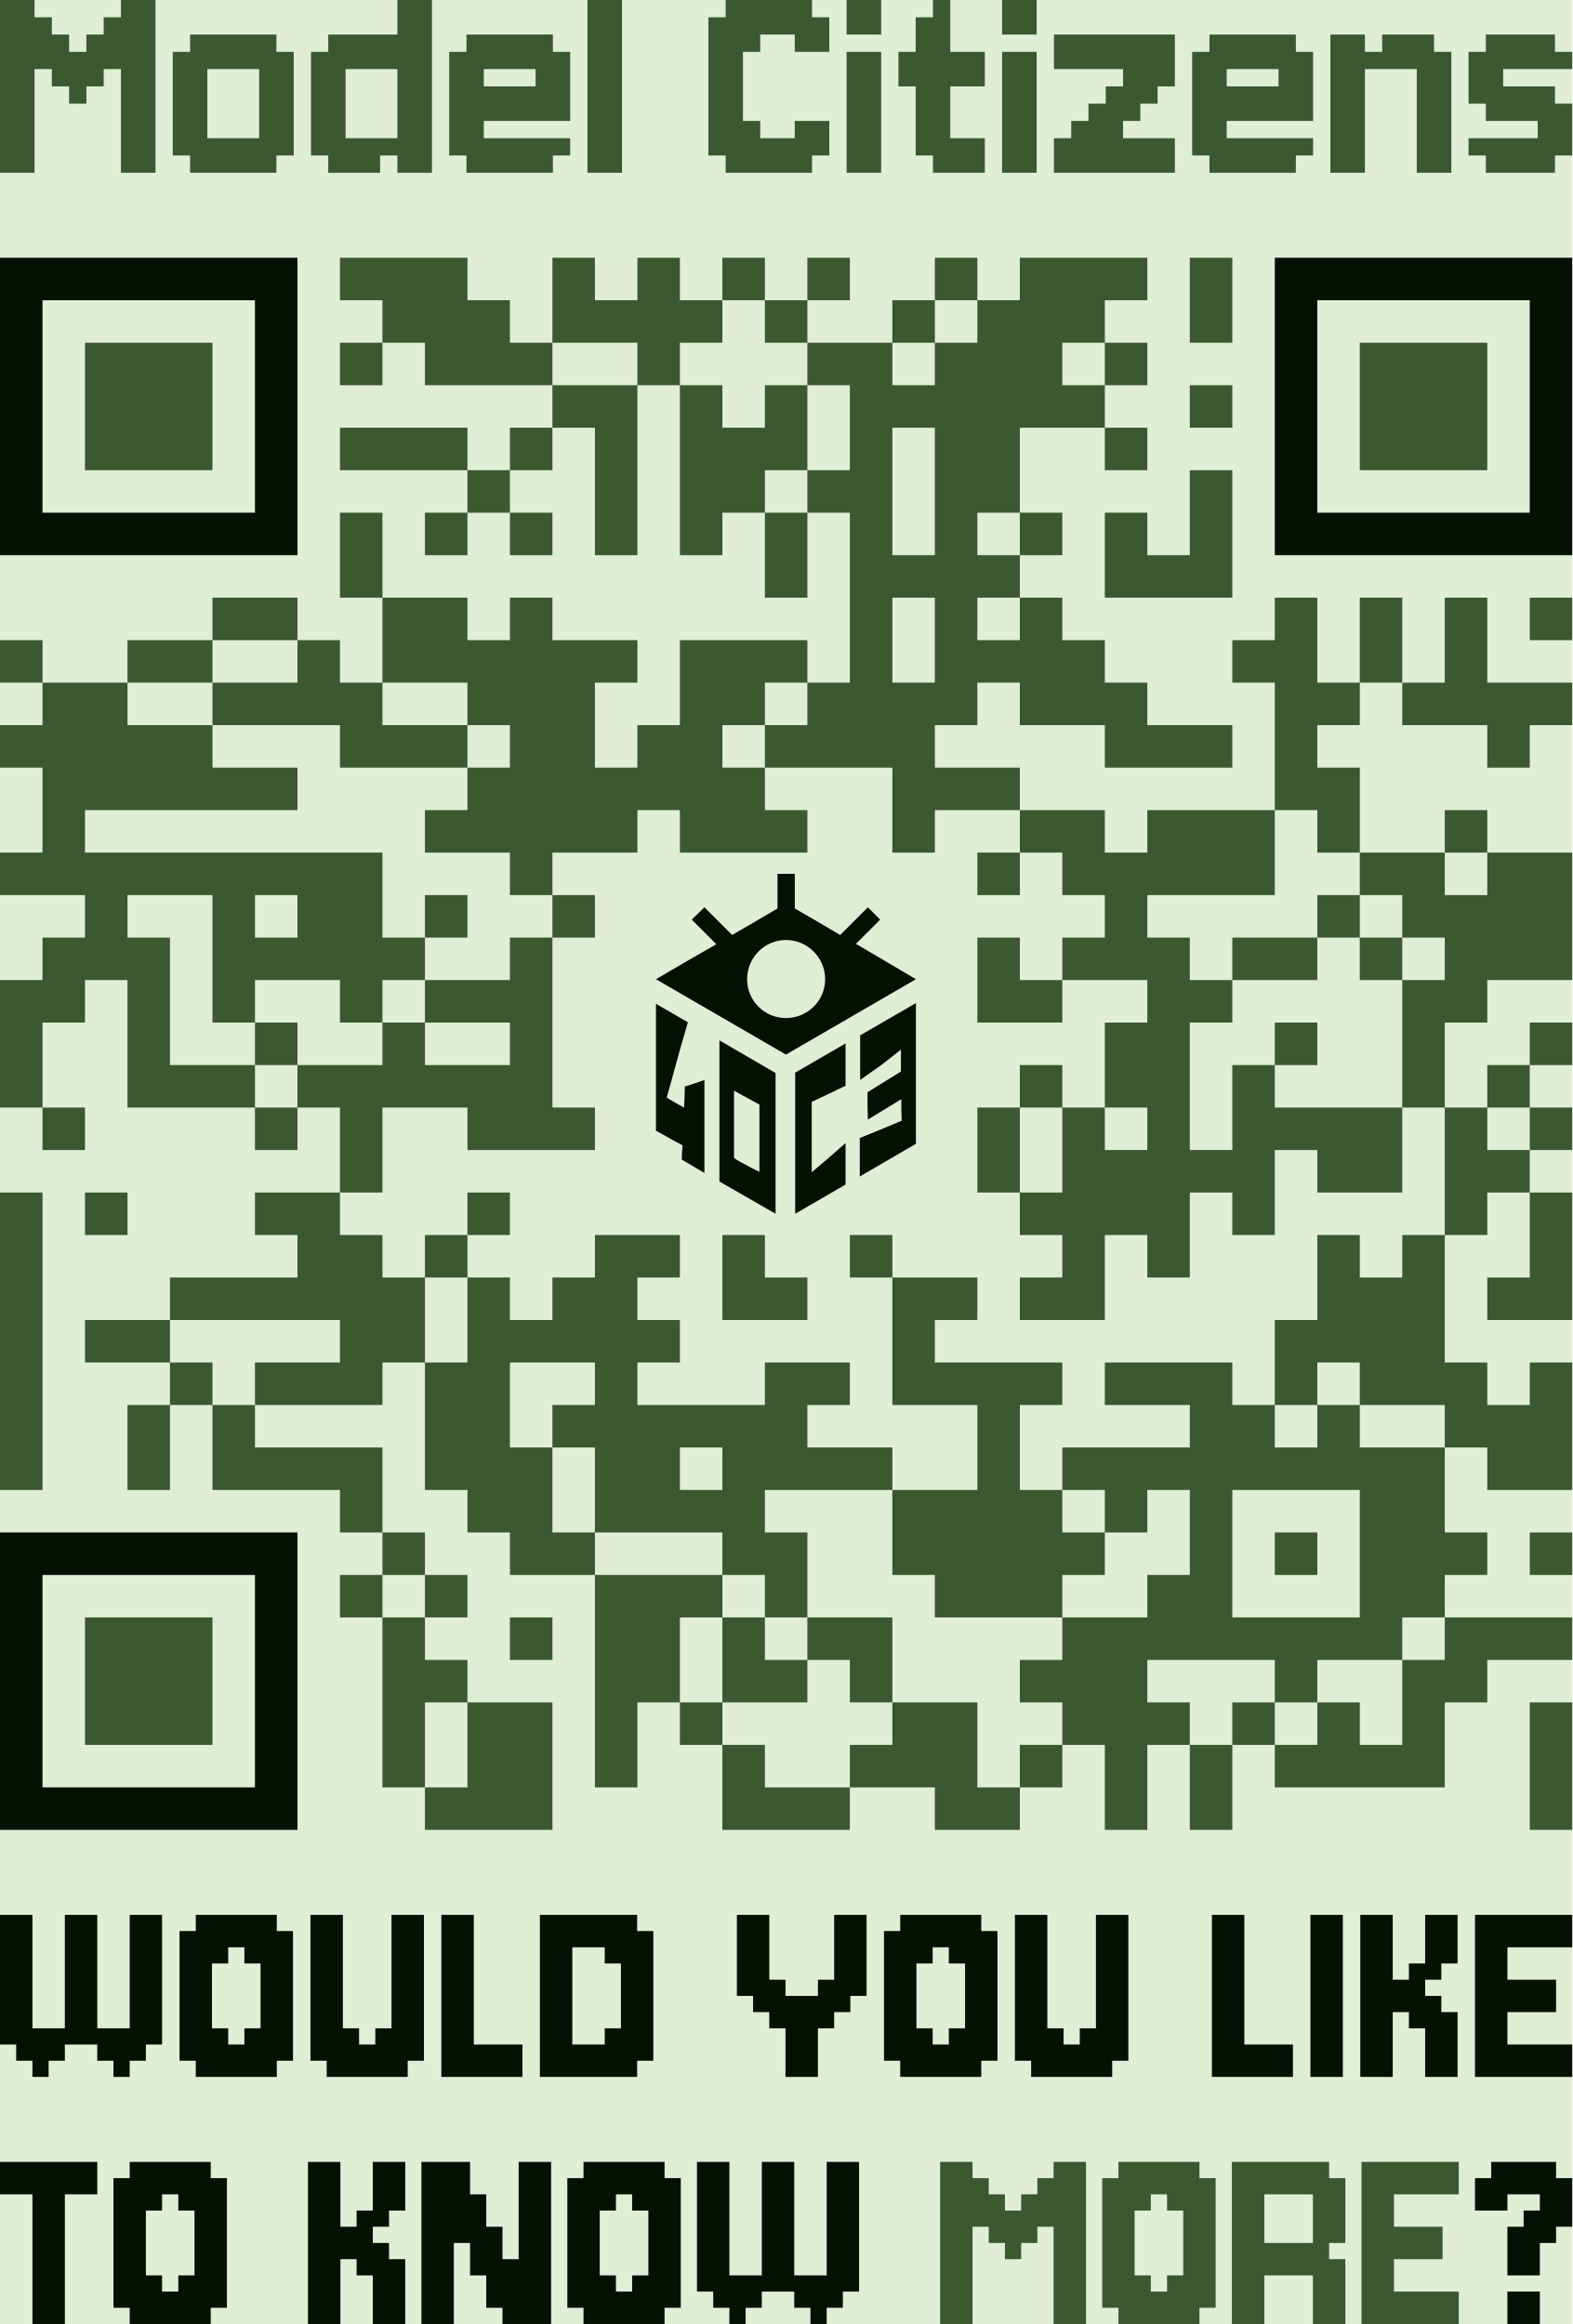
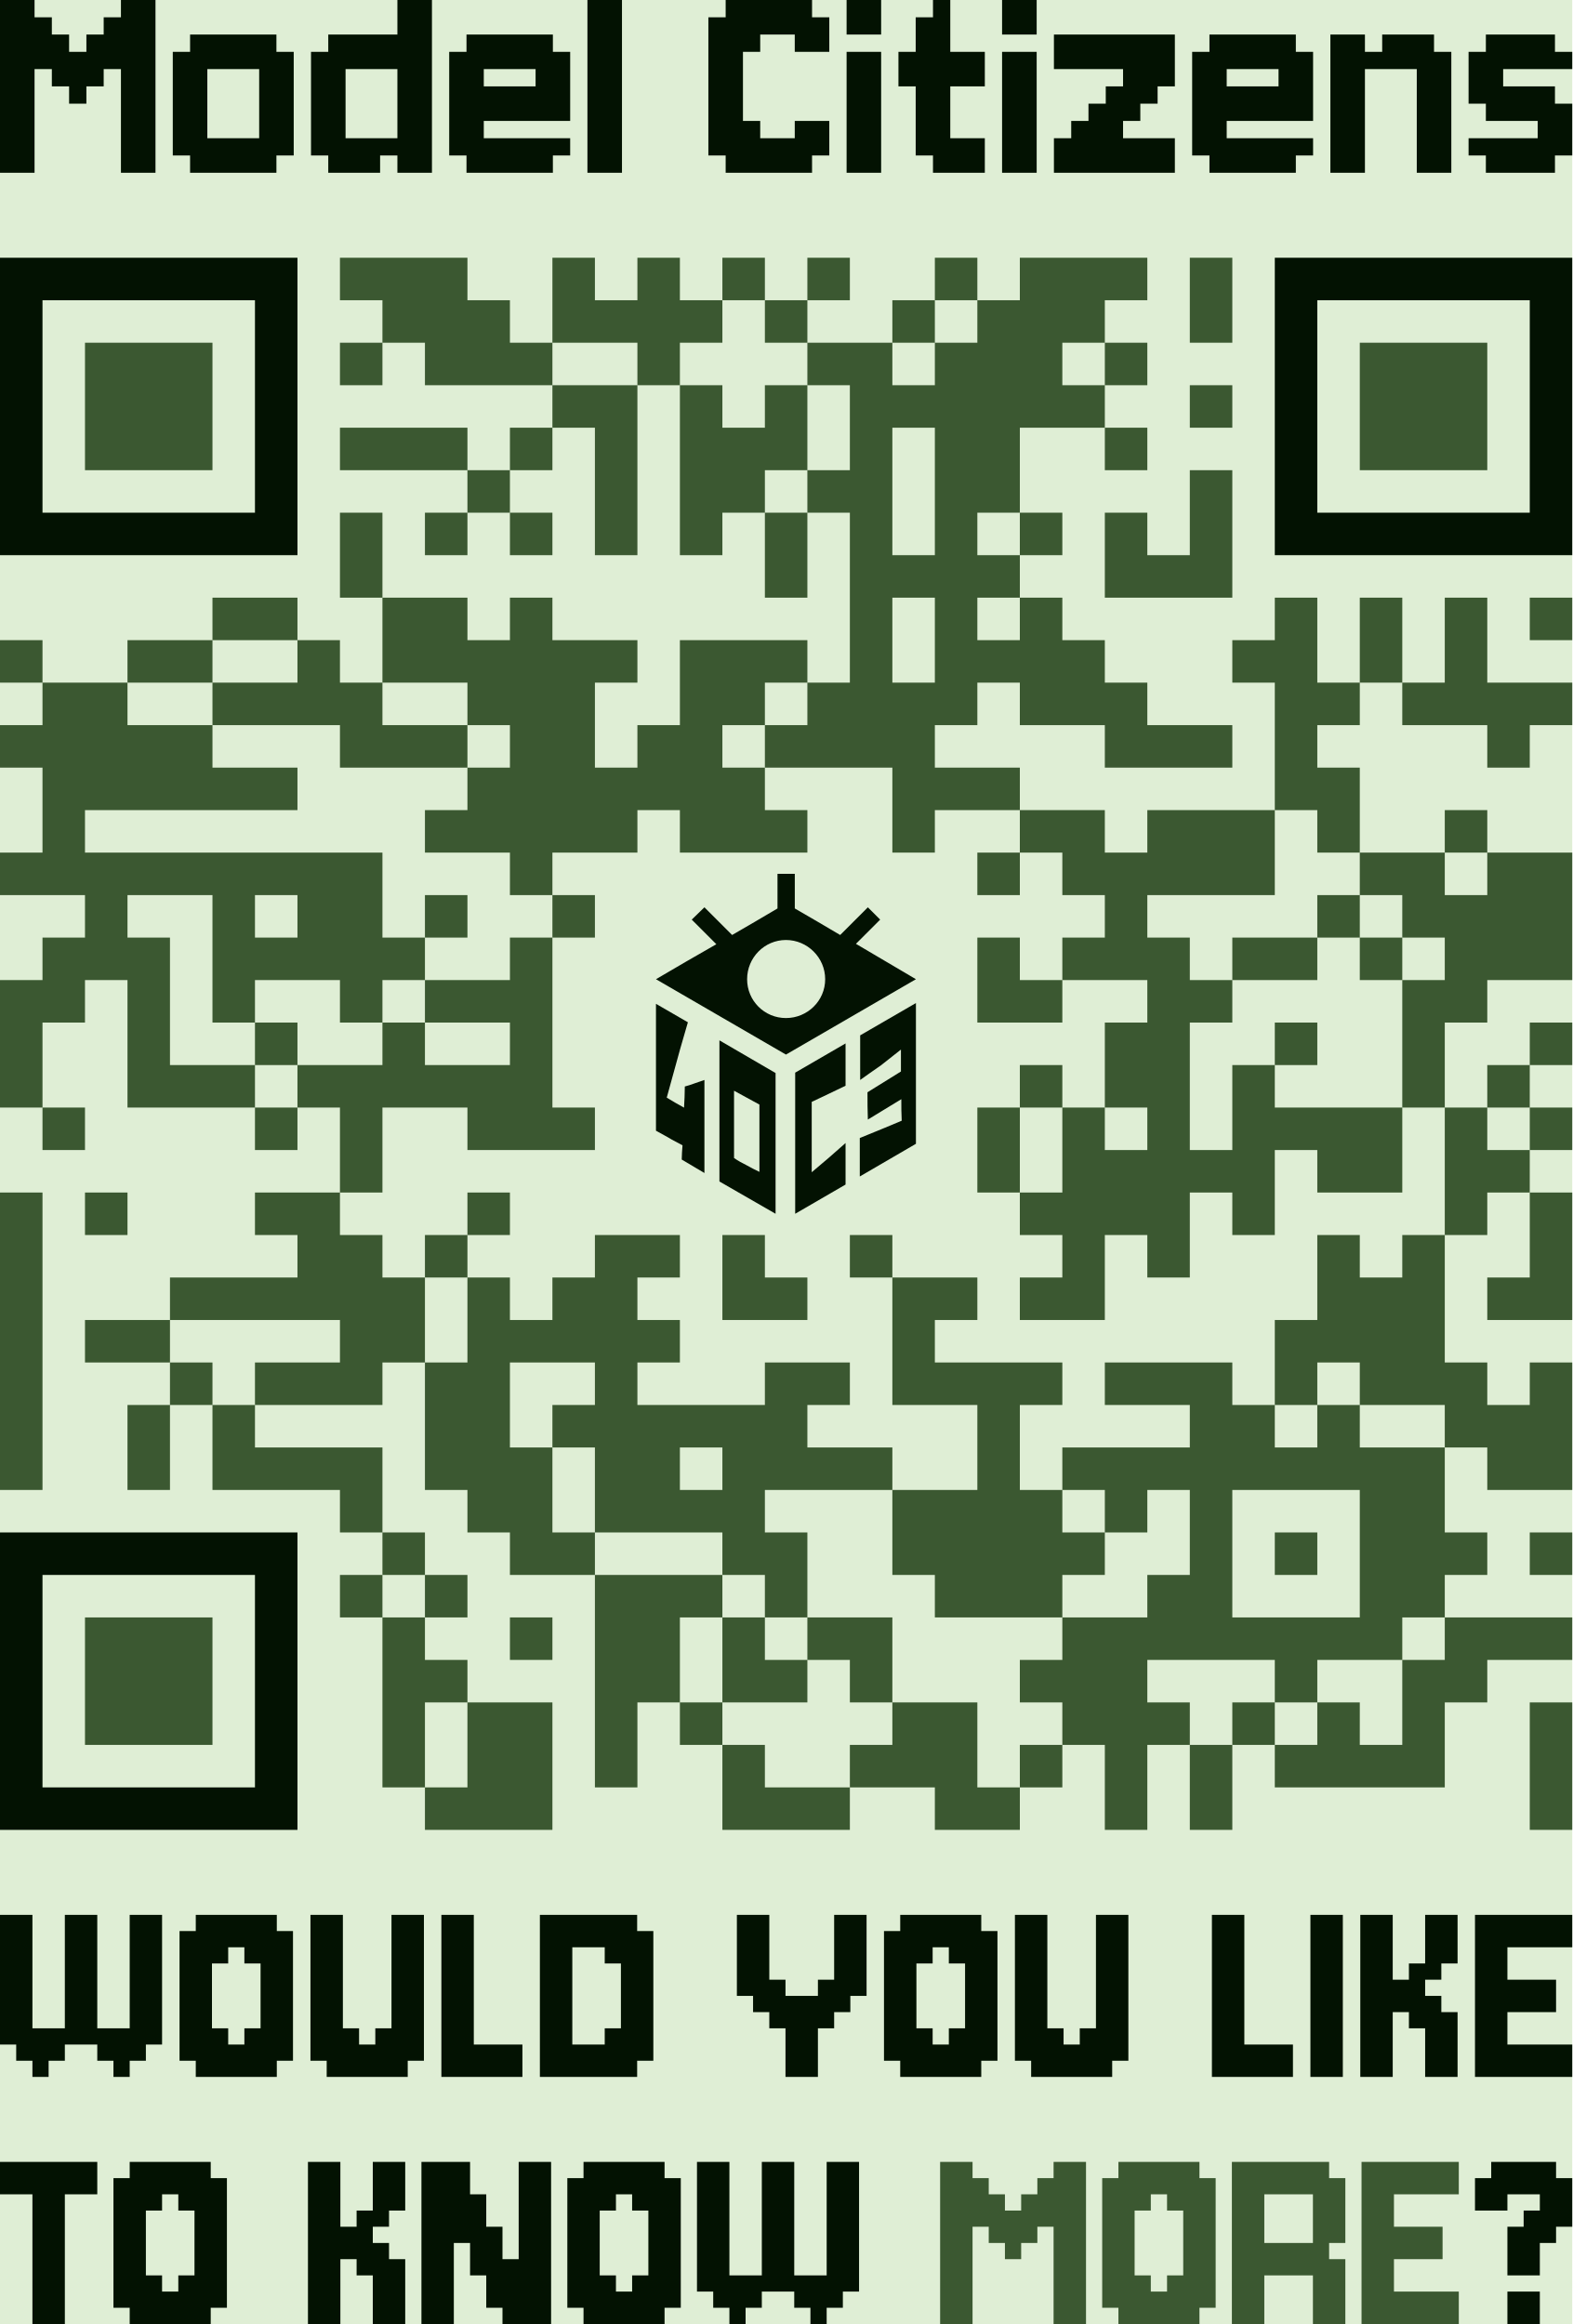
<svg xmlns="http://www.w3.org/2000/svg" width="250" height="369.559" viewBox="0 0 37 54.695">
  <path d="M0 0H37V54.695H0Z" fill="#dfeed5" />
  <g transform="translate(0 0)">
-     <path d="M 1.626 2.033 L 1.626 2.033 L 1.22 2.033 L 1.22 1.626 L 0.813 1.626 L 0.813 4.066 L 0 4.066 L 0 0 L 0.813 0 L 0.813 0.407 L 1.22 0.407 L 1.22 0.813 L 1.626 0.813 L 1.626 1.22 L 2.033 1.22 L 2.033 0.813 L 2.44 0.813 L 2.44 0.407 L 2.846 0.407 L 2.846 0 L 3.659 0 L 3.659 4.066 L 2.846 4.066 L 2.846 1.626 L 2.44 1.626 L 2.44 2.033 L 2.033 2.033 L 2.033 2.44 L 1.626 2.44 Z M 4.066 1.22 L 4.066 1.22 L 4.473 1.22 L 4.473 0.813 L 6.505 0.813 L 6.505 1.22 L 6.912 1.22 L 6.912 3.659 L 6.505 3.659 L 6.505 4.066 L 4.473 4.066 L 4.473 3.659 L 4.066 3.659 Z M 6.099 1.626 L 6.099 1.626 L 4.879 1.626 L 4.879 3.253 L 6.099 3.253 Z M 9.352 0.813 L 9.352 0.813 L 9.352 0 L 10.165 0 L 10.165 4.066 L 9.352 4.066 L 9.352 3.659 L 8.945 3.659 L 8.945 4.066 L 7.725 4.066 L 7.725 3.659 L 7.319 3.659 L 7.319 1.22 L 7.725 1.22 L 7.725 0.813 Z M 9.352 3.253 L 9.352 3.253 L 9.352 1.626 L 8.132 1.626 L 8.132 3.253 Z M 10.571 1.22 L 10.571 1.22 L 10.978 1.22 L 10.978 0.813 L 13.011 0.813 L 13.011 1.22 L 13.418 1.22 L 13.418 2.846 L 11.385 2.846 L 11.385 3.253 L 13.418 3.253 L 13.418 3.659 L 13.011 3.659 L 13.011 4.066 L 10.978 4.066 L 10.978 3.659 L 10.571 3.659 Z M 11.385 2.033 L 11.385 2.033 L 12.604 2.033 L 12.604 1.626 L 11.385 1.626 Z M 13.824 0 L 13.824 0 L 14.637 0 L 14.637 4.066 L 13.824 4.066 Z M 18.703 2.846 L 18.703 2.846 L 19.516 2.846 L 19.516 3.659 L 19.11 3.659 L 19.11 4.066 L 17.077 4.066 L 17.077 3.659 L 16.67 3.659 L 16.67 0.407 L 17.077 0.407 L 17.077 0 L 19.11 0 L 19.11 0.407 L 19.516 0.407 L 19.516 1.22 L 18.703 1.22 L 18.703 0.813 L 17.89 0.813 L 17.89 1.22 L 17.484 1.22 L 17.484 2.846 L 17.89 2.846 L 17.89 3.253 L 18.703 3.253 Z M 19.923 0 L 19.923 0 L 20.736 0 L 20.736 0.813 L 19.923 0.813 Z M 19.923 1.22 L 19.923 1.22 L 20.736 1.22 L 20.736 4.066 L 19.923 4.066 Z M 21.143 1.22 L 21.143 1.22 L 21.549 1.22 L 21.549 0.407 L 21.956 0.407 L 21.956 0 L 22.363 0 L 22.363 1.22 L 23.176 1.22 L 23.176 2.033 L 22.363 2.033 L 22.363 3.253 L 23.176 3.253 L 23.176 4.066 L 21.956 4.066 L 21.956 3.659 L 21.549 3.659 L 21.549 2.033 L 21.143 2.033 Z M 23.582 0 L 23.582 0 L 24.396 0 L 24.396 0.813 L 23.582 0.813 Z M 23.582 1.22 L 23.582 1.22 L 24.396 1.22 L 24.396 4.066 L 23.582 4.066 Z M 24.802 3.253 L 24.802 3.253 L 25.209 3.253 L 25.209 2.846 L 25.615 2.846 L 25.615 2.44 L 26.022 2.44 L 26.022 2.033 L 26.429 2.033 L 26.429 1.626 L 24.802 1.626 L 24.802 0.813 L 27.648 0.813 L 27.648 2.033 L 27.242 2.033 L 27.242 2.44 L 26.835 2.44 L 26.835 2.846 L 26.429 2.846 L 26.429 3.253 L 27.648 3.253 L 27.648 4.066 L 24.802 4.066 Z M 28.055 1.22 L 28.055 1.22 L 28.462 1.22 L 28.462 0.813 L 30.495 0.813 L 30.495 1.22 L 30.901 1.22 L 30.901 2.846 L 28.868 2.846 L 28.868 3.253 L 30.901 3.253 L 30.901 3.659 L 30.495 3.659 L 30.495 4.066 L 28.462 4.066 L 28.462 3.659 L 28.055 3.659 Z M 28.868 2.033 L 28.868 2.033 L 30.088 2.033 L 30.088 1.626 L 28.868 1.626 Z M 32.121 1.22 L 32.121 1.22 L 32.527 1.22 L 32.527 0.813 L 33.747 0.813 L 33.747 1.22 L 34.154 1.22 L 34.154 4.066 L 33.341 4.066 L 33.341 1.626 L 32.121 1.626 L 32.121 4.066 L 31.308 4.066 L 31.308 0.813 L 32.121 0.813 Z M 34.967 3.659 L 34.967 3.659 L 34.56 3.659 L 34.56 3.253 L 36.187 3.253 L 36.187 2.846 L 34.967 2.846 L 34.967 2.44 L 34.56 2.44 L 34.56 1.22 L 34.967 1.22 L 34.967 0.813 L 36.593 0.813 L 36.593 1.22 L 37 1.22 L 37 1.626 L 35.374 1.626 L 35.374 2.033 L 36.593 2.033 L 36.593 2.44 L 37 2.44 L 37 3.659 L 36.593 3.659 L 36.593 4.066 L 34.967 4.066 Z " fill="#3b5831" />
+     <path d="M 1.626 2.033 L 1.626 2.033 L 1.22 2.033 L 1.22 1.626 L 0.813 1.626 L 0.813 4.066 L 0 4.066 L 0 0 L 0.813 0 L 0.813 0.407 L 1.22 0.407 L 1.22 0.813 L 1.626 0.813 L 1.626 1.22 L 2.033 1.22 L 2.033 0.813 L 2.44 0.813 L 2.44 0.407 L 2.846 0.407 L 2.846 0 L 3.659 0 L 3.659 4.066 L 2.846 4.066 L 2.846 1.626 L 2.44 1.626 L 2.44 2.033 L 2.033 2.033 L 2.033 2.44 L 1.626 2.44 Z M 4.066 1.22 L 4.066 1.22 L 4.473 1.22 L 4.473 0.813 L 6.505 0.813 L 6.505 1.22 L 6.912 1.22 L 6.912 3.659 L 6.505 3.659 L 6.505 4.066 L 4.473 4.066 L 4.473 3.659 L 4.066 3.659 Z M 6.099 1.626 L 6.099 1.626 L 4.879 1.626 L 4.879 3.253 L 6.099 3.253 Z M 9.352 0.813 L 9.352 0.813 L 9.352 0 L 10.165 0 L 10.165 4.066 L 9.352 4.066 L 9.352 3.659 L 8.945 3.659 L 8.945 4.066 L 7.725 4.066 L 7.725 3.659 L 7.319 3.659 L 7.319 1.22 L 7.725 1.22 L 7.725 0.813 Z M 9.352 3.253 L 9.352 3.253 L 9.352 1.626 L 8.132 1.626 L 8.132 3.253 Z M 10.571 1.22 L 10.571 1.22 L 10.978 1.22 L 10.978 0.813 L 13.011 0.813 L 13.011 1.22 L 13.418 1.22 L 13.418 2.846 L 11.385 2.846 L 11.385 3.253 L 13.418 3.253 L 13.418 3.659 L 13.011 3.659 L 13.011 4.066 L 10.978 4.066 L 10.978 3.659 L 10.571 3.659 Z M 11.385 2.033 L 11.385 2.033 L 12.604 2.033 L 12.604 1.626 L 11.385 1.626 Z M 13.824 0 L 13.824 0 L 14.637 0 L 14.637 4.066 L 13.824 4.066 Z M 18.703 2.846 L 18.703 2.846 L 19.516 2.846 L 19.516 3.659 L 19.11 3.659 L 19.11 4.066 L 17.077 4.066 L 17.077 3.659 L 16.67 3.659 L 16.67 0.407 L 17.077 0.407 L 17.077 0 L 19.11 0 L 19.11 0.407 L 19.516 0.407 L 19.516 1.22 L 18.703 1.22 L 18.703 0.813 L 17.89 0.813 L 17.89 1.22 L 17.484 1.22 L 17.484 2.846 L 17.89 2.846 L 17.89 3.253 L 18.703 3.253 Z M 19.923 0 L 19.923 0 L 20.736 0 L 20.736 0.813 L 19.923 0.813 Z M 19.923 1.22 L 19.923 1.22 L 20.736 1.22 L 20.736 4.066 L 19.923 4.066 Z M 21.143 1.22 L 21.143 1.22 L 21.549 1.22 L 21.549 0.407 L 21.956 0.407 L 21.956 0 L 22.363 0 L 22.363 1.22 L 23.176 1.22 L 23.176 2.033 L 22.363 2.033 L 22.363 3.253 L 23.176 3.253 L 23.176 4.066 L 21.956 4.066 L 21.956 3.659 L 21.549 3.659 L 21.549 2.033 L 21.143 2.033 Z M 23.582 0 L 23.582 0 L 24.396 0 L 24.396 0.813 L 23.582 0.813 Z M 23.582 1.22 L 23.582 1.22 L 24.396 1.22 L 24.396 4.066 L 23.582 4.066 Z M 24.802 3.253 L 24.802 3.253 L 25.209 3.253 L 25.209 2.846 L 25.615 2.846 L 25.615 2.44 L 26.022 2.44 L 26.022 2.033 L 26.429 2.033 L 26.429 1.626 L 24.802 1.626 L 24.802 0.813 L 27.648 0.813 L 27.648 2.033 L 27.242 2.033 L 27.242 2.44 L 26.835 2.44 L 26.835 2.846 L 26.429 2.846 L 26.429 3.253 L 27.648 3.253 L 27.648 4.066 L 24.802 4.066 Z M 28.055 1.22 L 28.055 1.22 L 28.462 1.22 L 28.462 0.813 L 30.495 0.813 L 30.495 1.22 L 30.901 1.22 L 30.901 2.846 L 28.868 2.846 L 28.868 3.253 L 30.901 3.253 L 30.901 3.659 L 30.495 3.659 L 30.495 4.066 L 28.462 4.066 L 28.462 3.659 L 28.055 3.659 Z M 28.868 2.033 L 28.868 2.033 L 30.088 2.033 L 30.088 1.626 L 28.868 1.626 Z M 32.121 1.22 L 32.121 1.22 L 32.527 1.22 L 32.527 0.813 L 33.747 0.813 L 33.747 1.22 L 34.154 1.22 L 34.154 4.066 L 33.341 4.066 L 33.341 1.626 L 32.121 1.626 L 32.121 4.066 L 31.308 4.066 L 31.308 0.813 L 32.121 0.813 Z M 34.967 3.659 L 34.967 3.659 L 34.56 3.659 L 34.56 3.253 L 36.187 3.253 L 36.187 2.846 L 34.967 2.846 L 34.967 2.44 L 34.56 2.44 L 34.56 1.22 L 34.967 1.22 L 34.967 0.813 L 36.593 0.813 L 36.593 1.22 L 37 1.22 L 37 1.626 L 35.374 1.626 L 35.374 2.033 L 36.593 2.033 L 36.593 2.44 L 37 2.44 L 37 3.659 L 36.593 3.659 L 36.593 4.066 L 34.967 4.066 Z " fill="#031202" />
  </g>
  <g transform="translate(0 6.066)">
    <path d="M8 0H9V1H8ZM9 0H10V1H9ZM10 0H11V1H10ZM13 0H14V1H13ZM15 0H16V1H15ZM17 0H18V1H17ZM19 0H20V1H19ZM22 0H23V1H22ZM24 0H25V1H24ZM25 0H26V1H25ZM26 0H27V1H26ZM28 0H29V1H28ZM9 1H10V2H9ZM10 1H11V2H10ZM11 1H12V2H11ZM13 1H14V2H13ZM14 1H15V2H14ZM15 1H16V2H15ZM16 1H17V2H16ZM18 1H19V2H18ZM21 1H22V2H21ZM23 1H24V2H23ZM24 1H25V2H24ZM25 1H26V2H25ZM28 1H29V2H28ZM8 2H9V3H8ZM10 2H11V3H10ZM11 2H12V3H11ZM12 2H13V3H12ZM15 2H16V3H15ZM19 2H20V3H19ZM20 2H21V3H20ZM22 2H23V3H22ZM23 2H24V3H23ZM24 2H25V3H24ZM26 2H27V3H26ZM13 3H14V4H13ZM14 3H15V4H14ZM16 3H17V4H16ZM18 3H19V4H18ZM20 3H21V4H20ZM21 3H22V4H21ZM22 3H23V4H22ZM23 3H24V4H23ZM24 3H25V4H24ZM25 3H26V4H25ZM28 3H29V4H28ZM8 4H9V5H8ZM9 4H10V5H9ZM10 4H11V5H10ZM12 4H13V5H12ZM14 4H15V5H14ZM16 4H17V5H16ZM17 4H18V5H17ZM18 4H19V5H18ZM20 4H21V5H20ZM22 4H23V5H22ZM23 4H24V5H23ZM26 4H27V5H26ZM11 5H12V6H11ZM14 5H15V6H14ZM16 5H17V6H16ZM17 5H18V6H17ZM19 5H20V6H19ZM20 5H21V6H20ZM22 5H23V6H22ZM23 5H24V6H23ZM28 5H29V6H28ZM8 6H9V7H8ZM10 6H11V7H10ZM12 6H13V7H12ZM14 6H15V7H14ZM16 6H17V7H16ZM18 6H19V7H18ZM20 6H21V7H20ZM22 6H23V7H22ZM24 6H25V7H24ZM26 6H27V7H26ZM28 6H29V7H28ZM8 7H9V8H8ZM18 7H19V8H18ZM20 7H21V8H20ZM21 7H22V8H21ZM22 7H23V8H22ZM23 7H24V8H23ZM26 7H27V8H26ZM27 7H28V8H27ZM28 7H29V8H28ZM5 8H6V9H5ZM6 8H7V9H6ZM9 8H10V9H9ZM10 8H11V9H10ZM12 8H13V9H12ZM20 8H21V9H20ZM22 8H23V9H22ZM24 8H25V9H24ZM30 8H31V9H30ZM32 8H33V9H32ZM34 8H35V9H34ZM36 8H37V9H36ZM0 9H1V10H0ZM3 9H4V10H3ZM4 9H5V10H4ZM7 9H8V10H7ZM9 9H10V10H9ZM10 9H11V10H10ZM11 9H12V10H11ZM12 9H13V10H12ZM13 9H14V10H13ZM14 9H15V10H14ZM16 9H17V10H16ZM17 9H18V10H17ZM18 9H19V10H18ZM20 9H21V10H20ZM22 9H23V10H22ZM23 9H24V10H23ZM24 9H25V10H24ZM25 9H26V10H25ZM29 9H30V10H29ZM30 9H31V10H30ZM32 9H33V10H32ZM34 9H35V10H34ZM1 10H2V11H1ZM2 10H3V11H2ZM5 10H6V11H5ZM6 10H7V11H6ZM7 10H8V11H7ZM8 10H9V11H8ZM11 10H12V11H11ZM12 10H13V11H12ZM13 10H14V11H13ZM16 10H17V11H16ZM17 10H18V11H17ZM19 10H20V11H19ZM20 10H21V11H20ZM21 10H22V11H21ZM22 10H23V11H22ZM24 10H25V11H24ZM25 10H26V11H25ZM26 10H27V11H26ZM30 10H31V11H30ZM31 10H32V11H31ZM33 10H34V11H33ZM34 10H35V11H34ZM35 10H36V11H35ZM36 10H37V11H36ZM0 11H1V12H0ZM1 11H2V12H1ZM2 11H3V12H2ZM3 11H4V12H3ZM4 11H5V12H4ZM8 11H9V12H8ZM9 11H10V12H9ZM10 11H11V12H10ZM12 11H13V12H12ZM13 11H14V12H13ZM15 11H16V12H15ZM16 11H17V12H16ZM18 11H19V12H18ZM19 11H20V12H19ZM20 11H21V12H20ZM21 11H22V12H21ZM26 11H27V12H26ZM27 11H28V12H27ZM28 11H29V12H28ZM30 11H31V12H30ZM35 11H36V12H35ZM1 12H2V13H1ZM2 12H3V13H2ZM3 12H4V13H3ZM4 12H5V13H4ZM5 12H6V13H5ZM6 12H7V13H6ZM11 12H12V13H11ZM12 12H13V13H12ZM13 12H14V13H13ZM14 12H15V13H14ZM15 12H16V13H15ZM16 12H17V13H16ZM17 12H18V13H17ZM21 12H22V13H21ZM22 12H23V13H22ZM23 12H24V13H23ZM30 12H31V13H30ZM31 12H32V13H31ZM1 13H2V14H1ZM10 13H11V14H10ZM11 13H12V14H11ZM12 13H13V14H12ZM13 13H14V14H13ZM14 13H15V14H14ZM16 13H17V14H16ZM17 13H18V14H17ZM18 13H19V14H18ZM21 13H22V14H21ZM24 13H25V14H24ZM25 13H26V14H25ZM27 13H28V14H27ZM28 13H29V14H28ZM29 13H30V14H29ZM31 13H32V14H31ZM34 13H35V14H34ZM0 14H1V15H0ZM1 14H2V15H1ZM2 14H3V15H2ZM3 14H4V15H3ZM4 14H5V15H4ZM5 14H6V15H5ZM6 14H7V15H6ZM7 14H8V15H7ZM8 14H9V15H8ZM12 14H13V15H12ZM23 14H24V15H23ZM25 14H26V15H25ZM26 14H27V15H26ZM27 14H28V15H27ZM28 14H29V15H28ZM29 14H30V15H29ZM32 14H33V15H32ZM33 14H34V15H33ZM35 14H36V15H35ZM36 14H37V15H36ZM2 15H3V16H2ZM5 15H6V16H5ZM7 15H8V16H7ZM8 15H9V16H8ZM10 15H11V16H10ZM13 15H14V16H13ZM26 15H27V16H26ZM31 15H32V16H31ZM33 15H34V16H33ZM34 15H35V16H34ZM35 15H36V16H35ZM36 15H37V16H36ZM1 16H2V17H1ZM2 16H3V17H2ZM3 16H4V17H3ZM5 16H6V17H5ZM6 16H7V17H6ZM7 16H8V17H7ZM8 16H9V17H8ZM9 16H10V17H9ZM12 16H13V17H12ZM23 16H24V17H23ZM25 16H26V17H25ZM26 16H27V17H26ZM27 16H28V17H27ZM29 16H30V17H29ZM30 16H31V17H30ZM32 16H33V17H32ZM34 16H35V17H34ZM35 16H36V17H35ZM36 16H37V17H36ZM0 17H1V18H0ZM1 17H2V18H1ZM3 17H4V18H3ZM5 17H6V18H5ZM8 17H9V18H8ZM10 17H11V18H10ZM11 17H12V18H11ZM12 17H13V18H12ZM23 17H24V18H23ZM24 17H25V18H24ZM27 17H28V18H27ZM28 17H29V18H28ZM33 17H34V18H33ZM34 17H35V18H34ZM0 18H1V19H0ZM3 18H4V19H3ZM6 18H7V19H6ZM9 18H10V19H9ZM12 18H13V19H12ZM26 18H27V19H26ZM27 18H28V19H27ZM30 18H31V19H30ZM33 18H34V19H33ZM36 18H37V19H36ZM0 19H1V20H0ZM3 19H4V20H3ZM4 19H5V20H4ZM5 19H6V20H5ZM7 19H8V20H7ZM8 19H9V20H8ZM9 19H10V20H9ZM10 19H11V20H10ZM11 19H12V20H11ZM12 19H13V20H12ZM24 19H25V20H24ZM26 19H27V20H26ZM27 19H28V20H27ZM29 19H30V20H29ZM33 19H34V20H33ZM35 19H36V20H35ZM1 20H2V21H1ZM6 20H7V21H6ZM8 20H9V21H8ZM11 20H12V21H11ZM12 20H13V21H12ZM13 20H14V21H13ZM23 20H24V21H23ZM25 20H26V21H25ZM27 20H28V21H27ZM29 20H30V21H29ZM30 20H31V21H30ZM31 20H32V21H31ZM32 20H33V21H32ZM34 20H35V21H34ZM36 20H37V21H36ZM8 21H9V22H8ZM23 21H24V22H23ZM25 21H26V22H25ZM26 21H27V22H26ZM27 21H28V22H27ZM28 21H29V22H28ZM29 21H30V22H29ZM31 21H32V22H31ZM32 21H33V22H32ZM34 21H35V22H34ZM35 21H36V22H35ZM0 22H1V23H0ZM2 22H3V23H2ZM6 22H7V23H6ZM7 22H8V23H7ZM11 22H12V23H11ZM24 22H25V23H24ZM25 22H26V23H25ZM26 22H27V23H26ZM27 22H28V23H27ZM29 22H30V23H29ZM34 22H35V23H34ZM36 22H37V23H36ZM0 23H1V24H0ZM7 23H8V24H7ZM8 23H9V24H8ZM10 23H11V24H10ZM14 23H15V24H14ZM15 23H16V24H15ZM17 23H18V24H17ZM20 23H21V24H20ZM25 23H26V24H25ZM27 23H28V24H27ZM31 23H32V24H31ZM33 23H34V24H33ZM36 23H37V24H36ZM0 24H1V25H0ZM4 24H5V25H4ZM5 24H6V25H5ZM6 24H7V25H6ZM7 24H8V25H7ZM8 24H9V25H8ZM9 24H10V25H9ZM11 24H12V25H11ZM13 24H14V25H13ZM14 24H15V25H14ZM17 24H18V25H17ZM18 24H19V25H18ZM21 24H22V25H21ZM22 24H23V25H22ZM24 24H25V25H24ZM25 24H26V25H25ZM31 24H32V25H31ZM32 24H33V25H32ZM33 24H34V25H33ZM35 24H36V25H35ZM36 24H37V25H36ZM0 25H1V26H0ZM2 25H3V26H2ZM3 25H4V26H3ZM8 25H9V26H8ZM9 25H10V26H9ZM11 25H12V26H11ZM12 25H13V26H12ZM13 25H14V26H13ZM14 25H15V26H14ZM15 25H16V26H15ZM21 25H22V26H21ZM30 25H31V26H30ZM31 25H32V26H31ZM32 25H33V26H32ZM33 25H34V26H33ZM0 26H1V27H0ZM4 26H5V27H4ZM6 26H7V27H6ZM7 26H8V27H7ZM8 26H9V27H8ZM10 26H11V27H10ZM11 26H12V27H11ZM14 26H15V27H14ZM18 26H19V27H18ZM19 26H20V27H19ZM21 26H22V27H21ZM22 26H23V27H22ZM23 26H24V27H23ZM24 26H25V27H24ZM26 26H27V27H26ZM27 26H28V27H27ZM28 26H29V27H28ZM30 26H31V27H30ZM32 26H33V27H32ZM33 26H34V27H33ZM34 26H35V27H34ZM36 26H37V27H36ZM0 27H1V28H0ZM3 27H4V28H3ZM5 27H6V28H5ZM10 27H11V28H10ZM11 27H12V28H11ZM13 27H14V28H13ZM14 27H15V28H14ZM15 27H16V28H15ZM16 27H17V28H16ZM17 27H18V28H17ZM18 27H19V28H18ZM23 27H24V28H23ZM28 27H29V28H28ZM29 27H30V28H29ZM31 27H32V28H31ZM34 27H35V28H34ZM35 27H36V28H35ZM36 27H37V28H36ZM0 28H1V29H0ZM3 28H4V29H3ZM5 28H6V29H5ZM6 28H7V29H6ZM7 28H8V29H7ZM8 28H9V29H8ZM10 28H11V29H10ZM11 28H12V29H11ZM12 28H13V29H12ZM14 28H15V29H14ZM15 28H16V29H15ZM17 28H18V29H17ZM18 28H19V29H18ZM19 28H20V29H19ZM20 28H21V29H20ZM23 28H24V29H23ZM25 28H26V29H25ZM26 28H27V29H26ZM27 28H28V29H27ZM28 28H29V29H28ZM29 28H30V29H29ZM30 28H31V29H30ZM31 28H32V29H31ZM32 28H33V29H32ZM33 28H34V29H33ZM35 28H36V29H35ZM36 28H37V29H36ZM8 29H9V30H8ZM11 29H12V30H11ZM12 29H13V30H12ZM14 29H15V30H14ZM15 29H16V30H15ZM16 29H17V30H16ZM17 29H18V30H17ZM21 29H22V30H21ZM22 29H23V30H22ZM23 29H24V30H23ZM24 29H25V30H24ZM26 29H27V30H26ZM28 29H29V30H28ZM32 29H33V30H32ZM33 29H34V30H33ZM9 30H10V31H9ZM12 30H13V31H12ZM13 30H14V31H13ZM17 30H18V31H17ZM18 30H19V31H18ZM21 30H22V31H21ZM22 30H23V31H22ZM23 30H24V31H23ZM24 30H25V31H24ZM25 30H26V31H25ZM28 30H29V31H28ZM30 30H31V31H30ZM32 30H33V31H32ZM33 30H34V31H33ZM34 30H35V31H34ZM36 30H37V31H36ZM8 31H9V32H8ZM10 31H11V32H10ZM14 31H15V32H14ZM15 31H16V32H15ZM16 31H17V32H16ZM18 31H19V32H18ZM22 31H23V32H22ZM23 31H24V32H23ZM24 31H25V32H24ZM27 31H28V32H27ZM28 31H29V32H28ZM32 31H33V32H32ZM33 31H34V32H33ZM9 32H10V33H9ZM12 32H13V33H12ZM14 32H15V33H14ZM15 32H16V33H15ZM17 32H18V33H17ZM19 32H20V33H19ZM20 32H21V33H20ZM25 32H26V33H25ZM26 32H27V33H26ZM27 32H28V33H27ZM28 32H29V33H28ZM29 32H30V33H29ZM30 32H31V33H30ZM31 32H32V33H31ZM32 32H33V33H32ZM34 32H35V33H34ZM35 32H36V33H35ZM36 32H37V33H36ZM9 33H10V34H9ZM10 33H11V34H10ZM14 33H15V34H14ZM15 33H16V34H15ZM17 33H18V34H17ZM18 33H19V34H18ZM20 33H21V34H20ZM24 33H25V34H24ZM25 33H26V34H25ZM26 33H27V34H26ZM30 33H31V34H30ZM33 33H34V34H33ZM34 33H35V34H34ZM9 34H10V35H9ZM11 34H12V35H11ZM12 34H13V35H12ZM14 34H15V35H14ZM16 34H17V35H16ZM21 34H22V35H21ZM22 34H23V35H22ZM25 34H26V35H25ZM26 34H27V35H26ZM27 34H28V35H27ZM29 34H30V35H29ZM31 34H32V35H31ZM33 34H34V35H33ZM36 34H37V35H36ZM9 35H10V36H9ZM11 35H12V36H11ZM12 35H13V36H12ZM14 35H15V36H14ZM17 35H18V36H17ZM20 35H21V36H20ZM21 35H22V36H21ZM22 35H23V36H22ZM24 35H25V36H24ZM26 35H27V36H26ZM28 35H29V36H28ZM30 35H31V36H30ZM31 35H32V36H31ZM32 35H33V36H32ZM33 35H34V36H33ZM36 35H37V36H36ZM10 36H11V37H10ZM11 36H12V37H11ZM12 36H13V37H12ZM17 36H18V37H17ZM18 36H19V37H18ZM19 36H20V37H19ZM22 36H23V37H22ZM23 36H24V37H23ZM26 36H27V37H26ZM28 36H29V37H28ZM36 36H37V37H36Z" fill="#3b5831" />
    <path d="M0 0H7V7H0ZM1 1H6V6H1ZM30 0H37V7H30ZM31 1H36V6H31ZM0 30H7V37H0ZM1 31H6V36H1Z" fill="#031202" fill-rule="evenodd" />
    <path d="M2 2H5V5H2ZM32 2H35V5H32ZM2 32H5V35H2Z" fill="#3b5831" />
    <g transform="translate(15.437 14.5) scale(0.0904977)">
      <g id="icon-Ebene_2">
        <g id="icon-Content">
          <g>
            <path d="M52,18.2l6.3-6.3-3.2-3.2-7.2,7.2q-5.9-3.5-11.8-6.9V0h-4.5v9q-5.9,3.5-11.8,6.9l-7.2-7.2-3.3,3.2,6.4,6.4Q7.8,22.8,0,27.4q16.9,9.8,33.8,19.6,16.9-9.8,33.8-19.6-7.8-4.6-15.6-9.2h0ZM33.8,37.5c-5.6,0-10.1-4.5-10.1-10.1s4.5-10.2,10.1-10.2,10.2,4.6,10.2,10.2S39.4,37.5,33.8,37.5Z" fill="#031202" />
            <g>
              <path d="M31.1,51.8l-14.6-8.5v36.7l14.6,8.4S31.1,51.8,31.1,51.8ZM26.9,68.3v9.2c-1.1-.5-2.2-1.1-3.3-1.7-1.2-.6-2.3-1.2-3.3-1.9v-17.5c1.1.6,2.2,1.2,3.3,1.8,1.1.6,2.2,1.2,3.3,1.8v8.3h0Z" fill="#031202" />
              <path d="M53.1,47.2v6.4c1.7-1.2,3.5-2.5,5.4-3.8q2.7-2.1,5.2-4.1c0,2.3,0,3.4,0,5.7q-4.4,2.7-8.7,5.4c0,2.4,0,4.8.1,7.1,2.9-1.8,5.8-3.5,8.7-5.3,0,2.3,0,3.4.1,5.6q-2.1.9-4.3,1.8c-2.2.9-4.4,1.8-6.6,2.7v10l14.6-8.5c0-12.2,0-24.4,0-36.6l-14.5,8.4v5.2h0Z" fill="#031202" />
              <path d="M12.6,53.6c-.8.3-1.7.6-2.6.9-.8.3-1.7.6-2.5.8,0,1.8-.1,3.7-.2,5.5-1.8-1-2.7-1.5-4.5-2.6q1.7-6.3,3.5-12.7,1-3.4,2-6.9L0,33.8v33c1.4.8,2.8,1.5,4.1,2.3.9.5,1.9,1,2.8,1.5-.1,1.5-.2,2.5-.2,3.7l5.9,3.5v-24.2h0Z" fill="#031202" />
              <path d="M40.5,77.6q0-9.2,0-18.3c3-1.4,5.9-2.8,8.8-4.2v-11l-13.1,7.6v36.7l13.1-7.6v-10.8c-2.9,2.6-5.8,5.1-8.8,7.6h0Z" fill="#031202" />
            </g>
          </g>
        </g>
      </g>
    </g>
  </g>
  <g transform="translate(0 45.066)">
    <path d="M 0 0 L 0 0 L 0.763 0 L 0.763 2.67 L 1.526 2.67 L 1.526 0 L 2.289 0 L 2.289 2.67 L 3.052 2.67 L 3.052 0 L 3.814 0 L 3.814 3.052 L 3.433 3.052 L 3.433 3.433 L 3.052 3.433 L 3.052 3.814 L 2.67 3.814 L 2.67 3.433 L 2.289 3.433 L 2.289 3.052 L 1.526 3.052 L 1.526 3.433 L 1.144 3.433 L 1.144 3.814 L 0.763 3.814 L 0.763 3.433 L 0.381 3.433 L 0.381 3.052 L 0 3.052 Z M 4.225 0.381 L 4.225 0.381 L 4.607 0.381 L 4.607 0 L 6.514 0 L 6.514 0.381 L 6.895 0.381 L 6.895 3.433 L 6.514 3.433 L 6.514 3.814 L 4.607 3.814 L 4.607 3.433 L 4.225 3.433 Z M 5.751 2.67 L 5.751 2.67 L 6.132 2.67 L 6.132 1.144 L 5.751 1.144 L 5.751 0.763 L 5.37 0.763 L 5.37 1.144 L 4.988 1.144 L 4.988 2.67 L 5.37 2.67 L 5.37 3.052 L 5.751 3.052 Z M 8.832 2.67 L 8.832 2.67 L 9.213 2.67 L 9.213 0 L 9.976 0 L 9.976 3.433 L 9.595 3.433 L 9.595 3.814 L 7.688 3.814 L 7.688 3.433 L 7.306 3.433 L 7.306 0 L 8.069 0 L 8.069 2.67 L 8.45 2.67 L 8.45 3.052 L 8.832 3.052 Z M 11.15 3.052 L 11.15 3.052 L 12.294 3.052 L 12.294 3.814 L 10.387 3.814 L 10.387 0 L 11.15 0 Z M 12.705 0 L 12.705 0 L 14.994 0 L 14.994 0.381 L 15.375 0.381 L 15.375 3.433 L 14.994 3.433 L 14.994 3.814 L 12.705 3.814 Z M 14.231 2.67 L 14.231 2.67 L 14.612 2.67 L 14.612 1.144 L 14.231 1.144 L 14.231 0.763 L 13.468 0.763 L 13.468 3.052 L 14.231 3.052 Z M 18.485 2.67 L 18.485 2.67 L 18.104 2.67 L 18.104 2.289 L 17.722 2.289 L 17.722 1.907 L 17.341 1.907 L 17.341 0 L 18.104 0 L 18.104 1.526 L 18.485 1.526 L 18.485 1.907 L 19.248 1.907 L 19.248 1.526 L 19.63 1.526 L 19.63 0 L 20.393 0 L 20.393 1.907 L 20.011 1.907 L 20.011 2.289 L 19.63 2.289 L 19.63 2.67 L 19.248 2.67 L 19.248 3.814 L 18.485 3.814 Z M 20.803 0.381 L 20.803 0.381 L 21.185 0.381 L 21.185 0 L 23.092 0 L 23.092 0.381 L 23.473 0.381 L 23.473 3.433 L 23.092 3.433 L 23.092 3.814 L 21.185 3.814 L 21.185 3.433 L 20.803 3.433 Z M 22.329 2.67 L 22.329 2.67 L 22.711 2.67 L 22.711 1.144 L 22.329 1.144 L 22.329 0.763 L 21.948 0.763 L 21.948 1.144 L 21.566 1.144 L 21.566 2.67 L 21.948 2.67 L 21.948 3.052 L 22.329 3.052 Z M 25.41 2.67 L 25.41 2.67 L 25.791 2.67 L 25.791 0 L 26.554 0 L 26.554 3.433 L 26.173 3.433 L 26.173 3.814 L 24.266 3.814 L 24.266 3.433 L 23.884 3.433 L 23.884 0 L 24.647 0 L 24.647 2.67 L 25.029 2.67 L 25.029 3.052 L 25.41 3.052 Z M 29.283 3.052 L 29.283 3.052 L 30.427 3.052 L 30.427 3.814 L 28.52 3.814 L 28.52 0 L 29.283 0 Z M 30.838 0 L 30.838 0 L 31.601 0 L 31.601 3.814 L 30.838 3.814 Z M 33.156 2.289 L 33.156 2.289 L 32.775 2.289 L 32.775 3.814 L 32.012 3.814 L 32.012 0 L 32.775 0 L 32.775 1.526 L 33.156 1.526 L 33.156 1.144 L 33.538 1.144 L 33.538 0 L 34.301 0 L 34.301 1.144 L 33.919 1.144 L 33.919 1.526 L 33.538 1.526 L 33.538 1.907 L 33.919 1.907 L 33.919 2.289 L 34.301 2.289 L 34.301 3.814 L 33.538 3.814 L 33.538 2.67 L 33.156 2.67 Z M 35.474 3.052 L 35.474 3.052 L 37 3.052 L 37 3.814 L 34.711 3.814 L 34.711 0 L 37 0 L 37 0.763 L 35.474 0.763 L 35.474 1.526 L 36.619 1.526 L 36.619 2.289 L 35.474 2.289 Z M 0.763 6.577 L 0.763 6.577 L 0 6.577 L 0 5.814 L 2.289 5.814 L 2.289 6.577 L 1.526 6.577 L 1.526 9.629 L 0.763 9.629 Z M 2.67 6.196 L 2.67 6.196 L 3.052 6.196 L 3.052 5.814 L 4.959 5.814 L 4.959 6.196 L 5.34 6.196 L 5.34 9.247 L 4.959 9.247 L 4.959 9.629 L 3.052 9.629 L 3.052 9.247 L 2.67 9.247 Z M 4.196 8.485 L 4.196 8.485 L 4.577 8.485 L 4.577 6.959 L 4.196 6.959 L 4.196 6.577 L 3.814 6.577 L 3.814 6.959 L 3.433 6.959 L 3.433 8.485 L 3.814 8.485 L 3.814 8.866 L 4.196 8.866 Z M 8.392 8.103 L 8.392 8.103 L 8.01 8.103 L 8.01 9.629 L 7.247 9.629 L 7.247 5.814 L 8.01 5.814 L 8.01 7.34 L 8.392 7.34 L 8.392 6.959 L 8.773 6.959 L 8.773 5.814 L 9.536 5.814 L 9.536 6.959 L 9.155 6.959 L 9.155 7.34 L 8.773 7.34 L 8.773 7.722 L 9.155 7.722 L 9.155 8.103 L 9.536 8.103 L 9.536 9.629 L 8.773 9.629 L 8.773 8.485 L 8.392 8.485 Z M 11.443 8.485 L 11.443 8.485 L 11.062 8.485 L 11.062 7.722 L 10.68 7.722 L 10.68 9.629 L 9.918 9.629 L 9.918 5.814 L 11.062 5.814 L 11.062 6.577 L 11.443 6.577 L 11.443 7.34 L 11.825 7.34 L 11.825 8.103 L 12.206 8.103 L 12.206 5.814 L 12.969 5.814 L 12.969 9.629 L 11.825 9.629 L 11.825 9.247 L 11.443 9.247 Z M 13.351 6.196 L 13.351 6.196 L 13.732 6.196 L 13.732 5.814 L 15.639 5.814 L 15.639 6.196 L 16.021 6.196 L 16.021 9.247 L 15.639 9.247 L 15.639 9.629 L 13.732 9.629 L 13.732 9.247 L 13.351 9.247 Z M 14.876 8.485 L 14.876 8.485 L 15.258 8.485 L 15.258 6.959 L 14.876 6.959 L 14.876 6.577 L 14.495 6.577 L 14.495 6.959 L 14.113 6.959 L 14.113 8.485 L 14.495 8.485 L 14.495 8.866 L 14.876 8.866 Z M 16.402 5.814 L 16.402 5.814 L 17.165 5.814 L 17.165 8.485 L 17.928 8.485 L 17.928 5.814 L 18.691 5.814 L 18.691 8.485 L 19.454 8.485 L 19.454 5.814 L 20.216 5.814 L 20.216 8.866 L 19.835 8.866 L 19.835 9.247 L 19.454 9.247 L 19.454 9.629 L 19.072 9.629 L 19.072 9.247 L 18.691 9.247 L 18.691 8.866 L 17.928 8.866 L 17.928 9.247 L 17.546 9.247 L 17.546 9.629 L 17.165 9.629 L 17.165 9.247 L 16.784 9.247 L 16.784 8.866 L 16.402 8.866 Z M 35.474 7.34 L 35.474 7.34 L 35.856 7.34 L 35.856 6.959 L 36.237 6.959 L 36.237 6.577 L 35.474 6.577 L 35.474 6.959 L 34.711 6.959 L 34.711 6.196 L 35.093 6.196 L 35.093 5.814 L 36.619 5.814 L 36.619 6.196 L 37 6.196 L 37 7.34 L 36.619 7.34 L 36.619 7.722 L 36.237 7.722 L 36.237 8.485 L 35.474 8.485 Z M 35.474 8.866 L 35.474 8.866 L 36.237 8.866 L 36.237 9.629 L 35.474 9.629 Z " fill="#031202" />
    <path d="M 23.649 7.722 L 23.649 7.722 L 23.268 7.722 L 23.268 7.34 L 22.887 7.34 L 22.887 9.629 L 22.124 9.629 L 22.124 5.814 L 22.887 5.814 L 22.887 6.196 L 23.268 6.196 L 23.268 6.577 L 23.649 6.577 L 23.649 6.959 L 24.031 6.959 L 24.031 6.577 L 24.412 6.577 L 24.412 6.196 L 24.794 6.196 L 24.794 5.814 L 25.557 5.814 L 25.557 9.629 L 24.794 9.629 L 24.794 7.34 L 24.412 7.34 L 24.412 7.722 L 24.031 7.722 L 24.031 8.103 L 23.649 8.103 Z M 25.938 6.196 L 25.938 6.196 L 26.32 6.196 L 26.32 5.814 L 28.227 5.814 L 28.227 6.196 L 28.608 6.196 L 28.608 9.247 L 28.227 9.247 L 28.227 9.629 L 26.32 9.629 L 26.32 9.247 L 25.938 9.247 Z M 27.464 8.485 L 27.464 8.485 L 27.845 8.485 L 27.845 6.959 L 27.464 6.959 L 27.464 6.577 L 27.082 6.577 L 27.082 6.959 L 26.701 6.959 L 26.701 8.485 L 27.082 8.485 L 27.082 8.866 L 27.464 8.866 Z M 28.99 5.814 L 28.99 5.814 L 31.278 5.814 L 31.278 6.196 L 31.66 6.196 L 31.66 7.722 L 31.278 7.722 L 31.278 8.103 L 31.66 8.103 L 31.66 9.629 L 30.897 9.629 L 30.897 8.485 L 29.753 8.485 L 29.753 9.629 L 28.99 9.629 Z M 30.897 7.722 L 30.897 7.722 L 30.897 6.577 L 29.753 6.577 L 29.753 7.722 Z M 32.804 8.866 L 32.804 8.866 L 34.33 8.866 L 34.33 9.629 L 32.041 9.629 L 32.041 5.814 L 34.33 5.814 L 34.33 6.577 L 32.804 6.577 L 32.804 7.34 L 33.948 7.34 L 33.948 8.103 L 32.804 8.103 Z " fill="#3b5831" />
  </g>
</svg>
